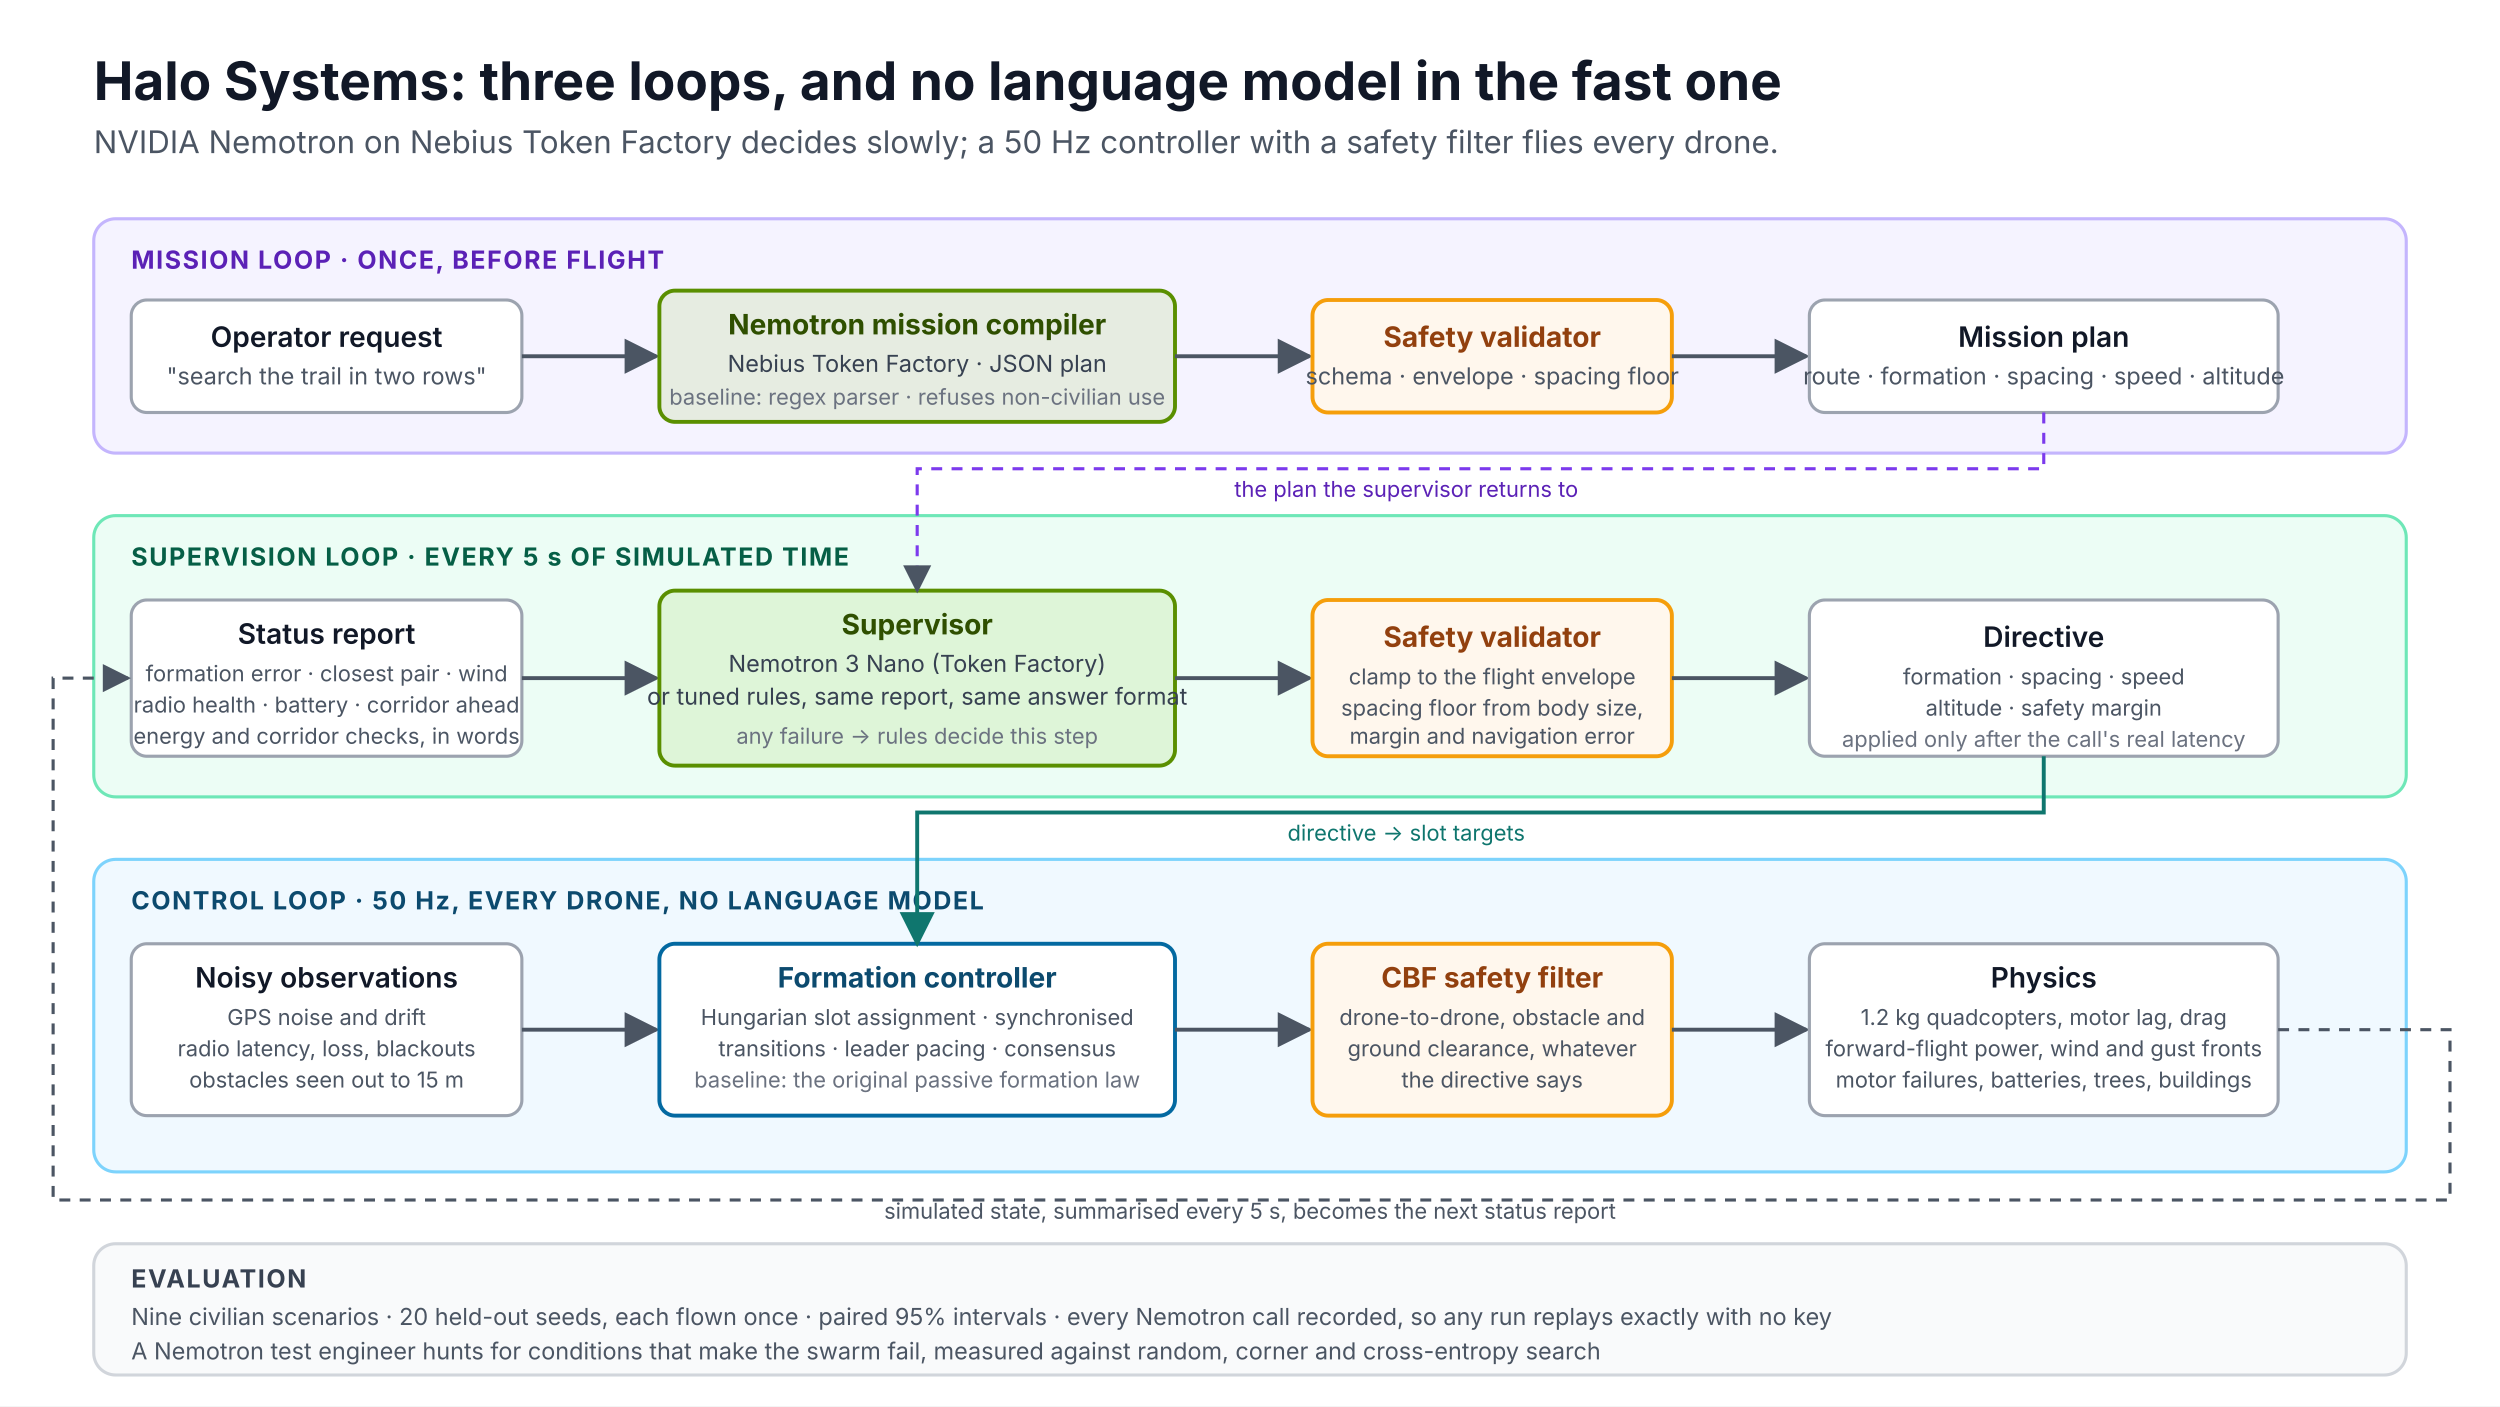
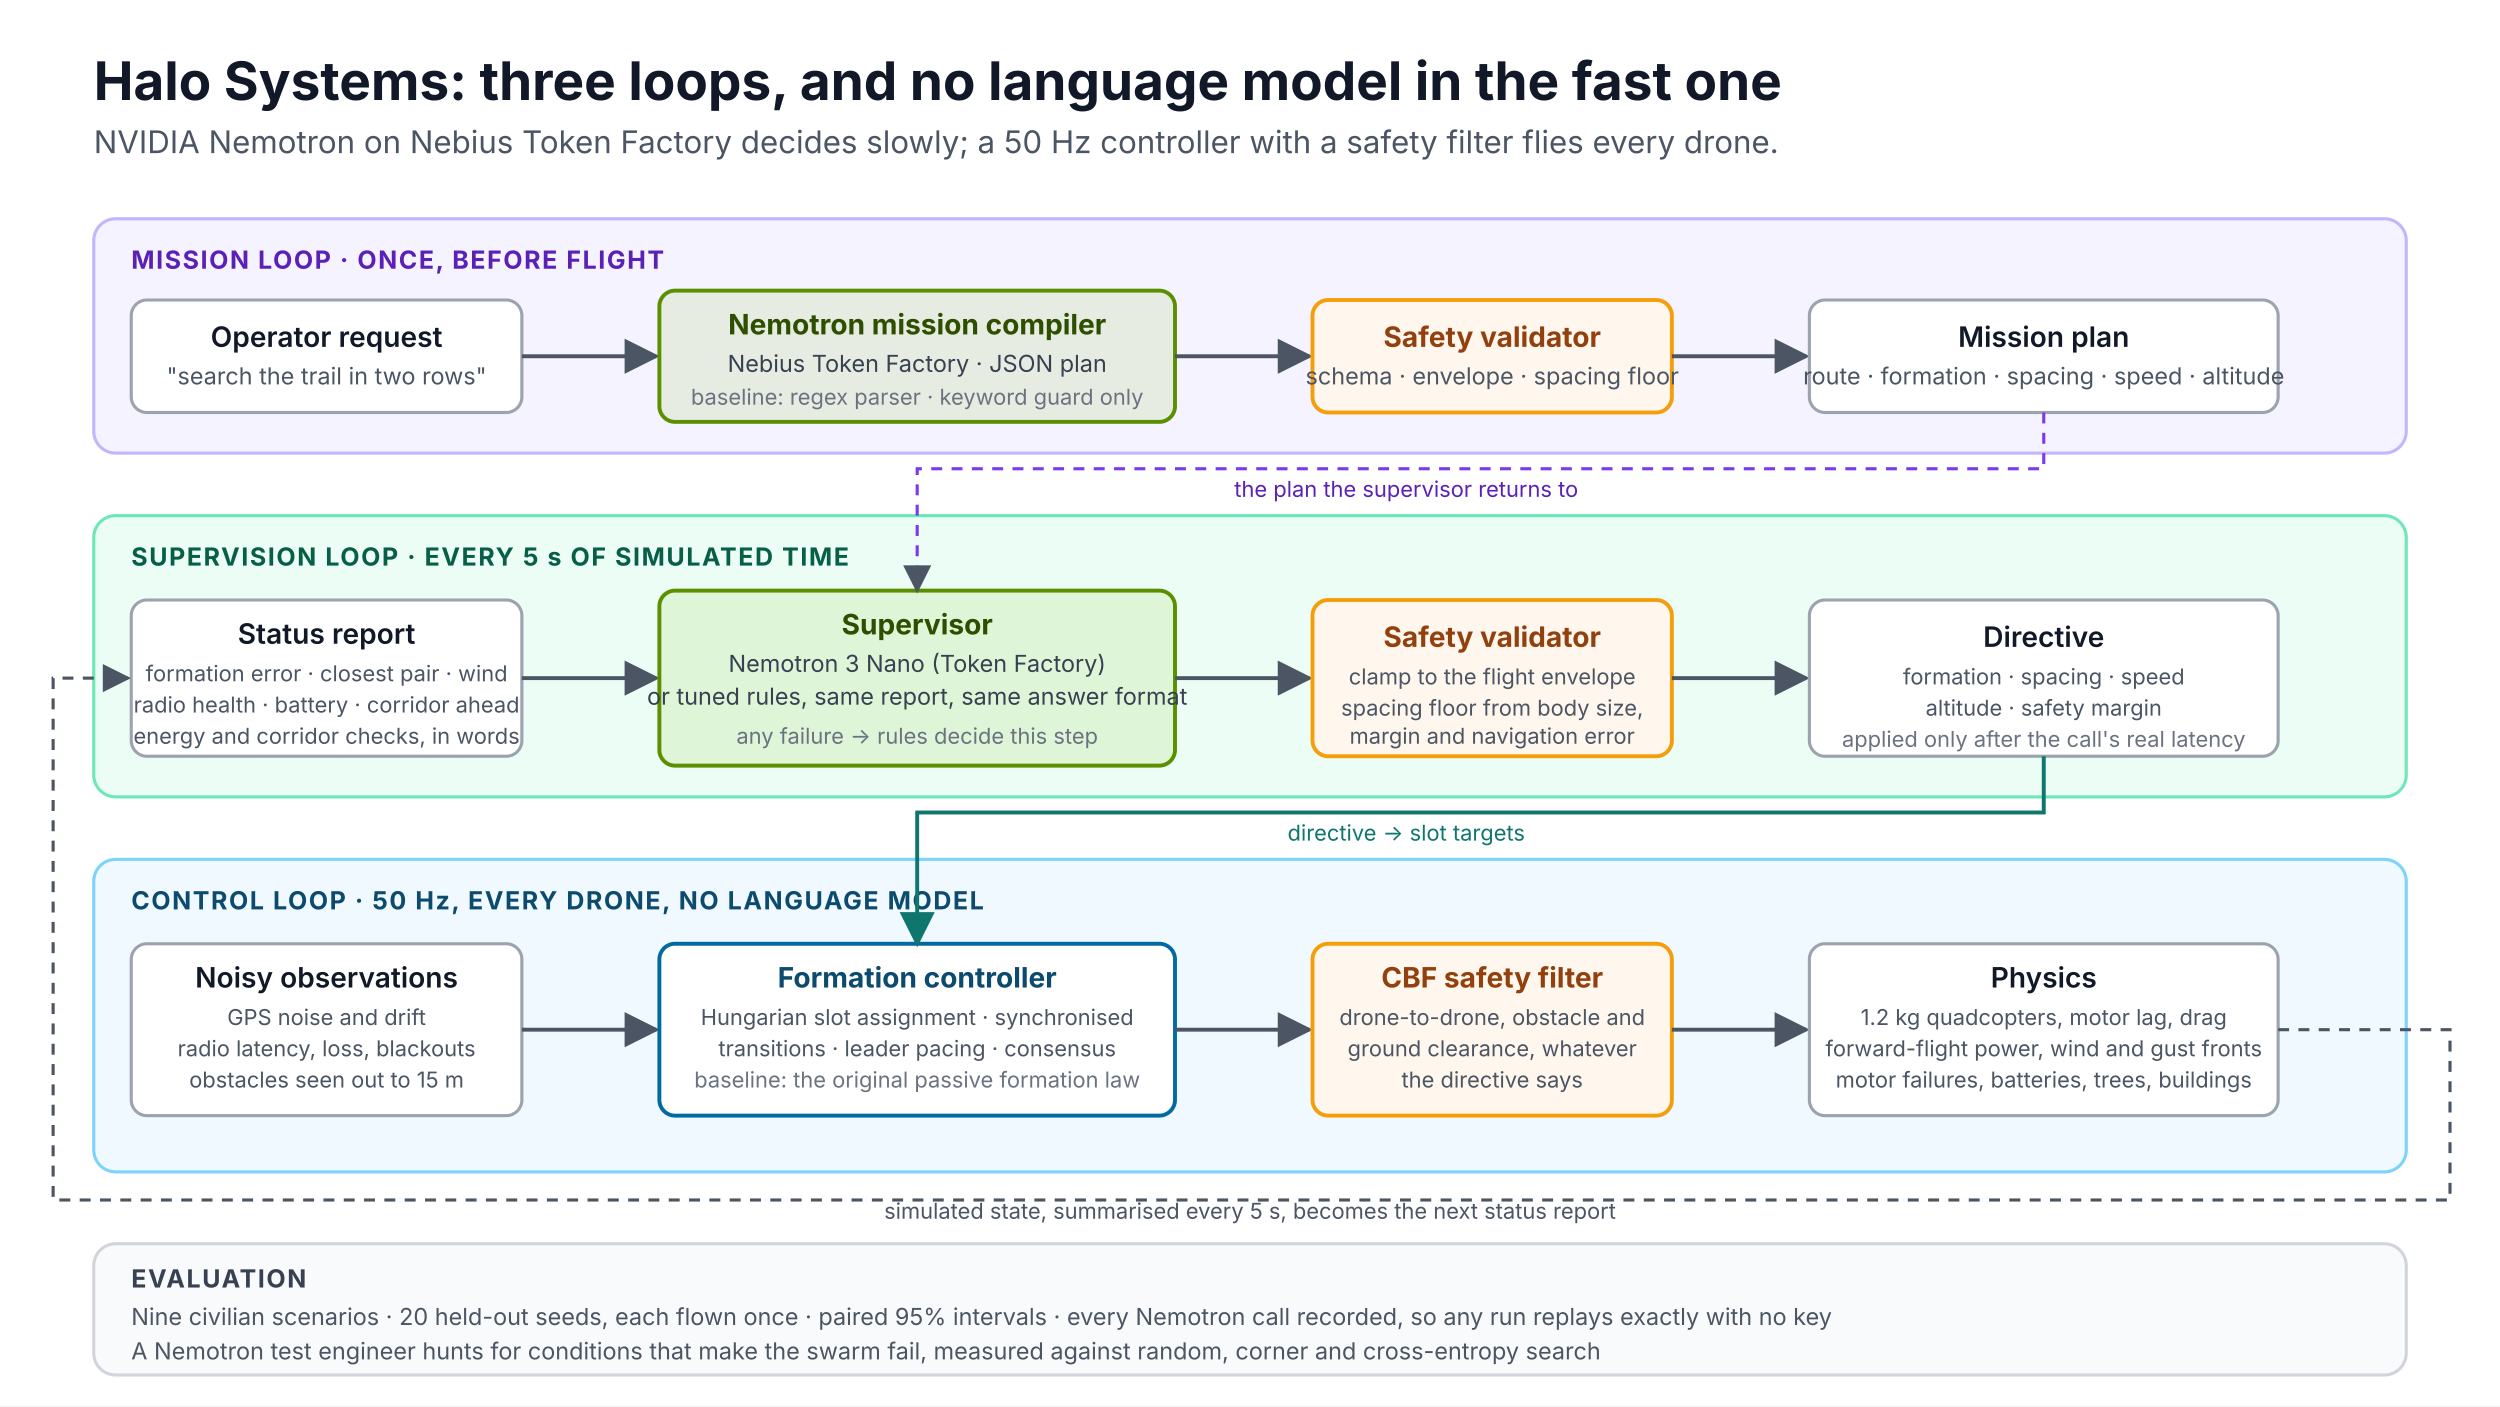
<svg xmlns="http://www.w3.org/2000/svg" width="1600" height="900" viewBox="0 0 1600 900" font-family="Inter, Helvetica, Arial, sans-serif">
  <defs>
    <marker id="arrow" viewBox="0 0 10 10" refX="9" refY="5" markerWidth="9" markerHeight="9" orient="auto-start-reverse">
      <path d="M 0 0 L 10 5 L 0 10 z" fill="#4b5563" />
    </marker>
    <marker id="arrow-teal" viewBox="0 0 10 10" refX="9" refY="5" markerWidth="9" markerHeight="9" orient="auto-start-reverse">
      <path d="M 0 0 L 10 5 L 0 10 z" fill="#0f766e" />
    </marker>
  </defs>
  <rect width="1600" height="900" fill="#ffffff" />
  <text x="60" y="64" font-size="34" font-weight="700" fill="#111827">Halo Systems: three loops, and no language model in the fast one</text>
  <text x="60" y="98" font-size="20" fill="#4b5563">NVIDIA Nemotron on Nebius Token Factory decides slowly; a 50 Hz controller with a safety filter flies every drone.</text>
  <rect x="60" y="140" width="1480" height="150" rx="14" fill="#f5f3ff" stroke="#c4b5fd" stroke-width="2" />
  <text x="84" y="172" font-size="16" font-weight="700" fill="#5b21b6" letter-spacing="1">MISSION LOOP · ONCE, BEFORE FLIGHT</text>
  <rect x="84" y="192" width="250" height="72" rx="10" fill="#ffffff" stroke="#9ca3af" stroke-width="2" />
  <text x="209" y="222" font-size="18" font-weight="600" text-anchor="middle" fill="#111827">Operator request</text>
  <text x="209" y="246" font-size="15" text-anchor="middle" fill="#4b5563">"search the trail in two rows"</text>
  <line x1="334" y1="228" x2="420" y2="228" stroke="#4b5563" stroke-width="2.5" marker-end="url(#arrow)" />
  <rect x="422" y="186" width="330" height="84" rx="10" fill="#76b900" fill-opacity="0.12" stroke="#5a8f00" stroke-width="2.5" />
  <text x="587" y="214" font-size="18" font-weight="700" text-anchor="middle" fill="#2f4f00">Nemotron mission compiler</text>
  <text x="587" y="238" font-size="15" text-anchor="middle" fill="#374151">Nebius Token Factory · JSON plan</text>
-   <text x="587" y="259" font-size="14" text-anchor="middle" fill="#6b7280">baseline: regex parser · refuses non-civilian use</text>
+   <text x="587" y="259" font-size="14" text-anchor="middle" fill="#6b7280">baseline: regex parser · keyword guard only</text>
  <line x1="752" y1="228" x2="838" y2="228" stroke="#4b5563" stroke-width="2.5" marker-end="url(#arrow)" />
  <rect x="840" y="192" width="230" height="72" rx="10" fill="#fff7ed" stroke="#f59e0b" stroke-width="2.5" />
  <text x="955" y="222" font-size="18" font-weight="700" text-anchor="middle" fill="#92400e">Safety validator</text>
  <text x="955" y="246" font-size="15" text-anchor="middle" fill="#4b5563">schema · envelope · spacing floor</text>
  <line x1="1070" y1="228" x2="1156" y2="228" stroke="#4b5563" stroke-width="2.5" marker-end="url(#arrow)" />
  <rect x="1158" y="192" width="300" height="72" rx="10" fill="#ffffff" stroke="#9ca3af" stroke-width="2" />
  <text x="1308" y="222" font-size="18" font-weight="600" text-anchor="middle" fill="#111827">Mission plan</text>
  <text x="1308" y="246" font-size="15" text-anchor="middle" fill="#4b5563">route · formation · spacing · speed · altitude</text>
  <rect x="60" y="330" width="1480" height="180" rx="14" fill="#ecfdf5" stroke="#6ee7b7" stroke-width="2" />
  <text x="84" y="362" font-size="16" font-weight="700" fill="#065f46" letter-spacing="1">SUPERVISION LOOP · EVERY 5 s OF SIMULATED TIME</text>
  <rect x="84" y="384" width="250" height="100" rx="10" fill="#ffffff" stroke="#9ca3af" stroke-width="2" />
  <text x="209" y="412" font-size="18" font-weight="600" text-anchor="middle" fill="#111827">Status report</text>
  <text x="209" y="436" font-size="14" text-anchor="middle" fill="#4b5563">formation error · closest pair · wind</text>
  <text x="209" y="456" font-size="14" text-anchor="middle" fill="#4b5563">radio health · battery · corridor ahead</text>
  <text x="209" y="476" font-size="14" text-anchor="middle" fill="#4b5563">energy and corridor checks, in words</text>
  <line x1="334" y1="434" x2="420" y2="434" stroke="#4b5563" stroke-width="2.5" marker-end="url(#arrow)" />
  <rect x="422" y="378" width="330" height="112" rx="10" fill="#76b900" fill-opacity="0.12" stroke="#5a8f00" stroke-width="2.5" />
  <text x="587" y="406" font-size="18" font-weight="700" text-anchor="middle" fill="#2f4f00">Supervisor</text>
  <text x="587" y="430" font-size="15" text-anchor="middle" fill="#374151">Nemotron 3 Nano (Token Factory)</text>
  <text x="587" y="451" font-size="15" text-anchor="middle" fill="#374151">or tuned rules, same report, same answer format</text>
  <text x="587" y="476" font-size="14" text-anchor="middle" fill="#6b7280">any failure → rules decide this step</text>
  <line x1="752" y1="434" x2="838" y2="434" stroke="#4b5563" stroke-width="2.5" marker-end="url(#arrow)" />
  <rect x="840" y="384" width="230" height="100" rx="10" fill="#fff7ed" stroke="#f59e0b" stroke-width="2.5" />
  <text x="955" y="414" font-size="18" font-weight="700" text-anchor="middle" fill="#92400e">Safety validator</text>
  <text x="955" y="438" font-size="14" text-anchor="middle" fill="#4b5563">clamp to the flight envelope</text>
  <text x="955" y="458" font-size="14" text-anchor="middle" fill="#4b5563">spacing floor from body size,</text>
  <text x="955" y="476" font-size="14" text-anchor="middle" fill="#4b5563">margin and navigation error</text>
  <line x1="1070" y1="434" x2="1156" y2="434" stroke="#4b5563" stroke-width="2.5" marker-end="url(#arrow)" />
  <rect x="1158" y="384" width="300" height="100" rx="10" fill="#ffffff" stroke="#9ca3af" stroke-width="2" />
  <text x="1308" y="414" font-size="18" font-weight="600" text-anchor="middle" fill="#111827">Directive</text>
  <text x="1308" y="438" font-size="14" text-anchor="middle" fill="#4b5563">formation · spacing · speed</text>
  <text x="1308" y="458" font-size="14" text-anchor="middle" fill="#4b5563">altitude · safety margin</text>
  <text x="1308" y="478" font-size="14" text-anchor="middle" fill="#6b7280">applied only after the call's real latency</text>
  <path d="M 1308 264 L 1308 300 L 587 300 L 587 378" fill="none" stroke="#7c3aed" stroke-width="2" stroke-dasharray="7 6" marker-end="url(#arrow)" />
  <text x="900" y="318" font-size="14" text-anchor="middle" fill="#5b21b6">the plan the supervisor returns to</text>
  <rect x="60" y="550" width="1480" height="200" rx="14" fill="#f0f9ff" stroke="#7dd3fc" stroke-width="2" />
  <text x="84" y="582" font-size="16" font-weight="700" fill="#0c4a6e" letter-spacing="1">CONTROL LOOP · 50 Hz, EVERY DRONE, NO LANGUAGE MODEL</text>
  <rect x="84" y="604" width="250" height="110" rx="10" fill="#ffffff" stroke="#9ca3af" stroke-width="2" />
  <text x="209" y="632" font-size="18" font-weight="600" text-anchor="middle" fill="#111827">Noisy observations</text>
  <text x="209" y="656" font-size="14" text-anchor="middle" fill="#4b5563">GPS noise and drift</text>
  <text x="209" y="676" font-size="14" text-anchor="middle" fill="#4b5563">radio latency, loss, blackouts</text>
  <text x="209" y="696" font-size="14" text-anchor="middle" fill="#4b5563">obstacles seen out to 15 m</text>
  <line x1="334" y1="659" x2="420" y2="659" stroke="#4b5563" stroke-width="2.5" marker-end="url(#arrow)" />
  <rect x="422" y="604" width="330" height="110" rx="10" fill="#ffffff" stroke="#0369a1" stroke-width="2.5" />
  <text x="587" y="632" font-size="18" font-weight="700" text-anchor="middle" fill="#0c4a6e">Formation controller</text>
  <text x="587" y="656" font-size="14" text-anchor="middle" fill="#4b5563">Hungarian slot assignment · synchronised</text>
  <text x="587" y="676" font-size="14" text-anchor="middle" fill="#4b5563">transitions · leader pacing · consensus</text>
  <text x="587" y="696" font-size="14" text-anchor="middle" fill="#6b7280">baseline: the original passive formation law</text>
  <line x1="752" y1="659" x2="838" y2="659" stroke="#4b5563" stroke-width="2.5" marker-end="url(#arrow)" />
  <rect x="840" y="604" width="230" height="110" rx="10" fill="#fff7ed" stroke="#f59e0b" stroke-width="2.5" />
  <text x="955" y="632" font-size="18" font-weight="700" text-anchor="middle" fill="#92400e">CBF safety filter</text>
  <text x="955" y="656" font-size="14" text-anchor="middle" fill="#4b5563">drone-to-drone, obstacle and</text>
  <text x="955" y="676" font-size="14" text-anchor="middle" fill="#4b5563">ground clearance, whatever</text>
  <text x="955" y="696" font-size="14" text-anchor="middle" fill="#4b5563">the directive says</text>
  <line x1="1070" y1="659" x2="1156" y2="659" stroke="#4b5563" stroke-width="2.5" marker-end="url(#arrow)" />
  <rect x="1158" y="604" width="300" height="110" rx="10" fill="#ffffff" stroke="#9ca3af" stroke-width="2" />
  <text x="1308" y="632" font-size="18" font-weight="600" text-anchor="middle" fill="#111827">Physics</text>
  <text x="1308" y="656" font-size="14" text-anchor="middle" fill="#4b5563">1.2 kg quadcopters, motor lag, drag</text>
  <text x="1308" y="676" font-size="14" text-anchor="middle" fill="#4b5563">forward-flight power, wind and gust fronts</text>
  <text x="1308" y="696" font-size="14" text-anchor="middle" fill="#4b5563">motor failures, batteries, trees, buildings</text>
  <path d="M 1308 484 L 1308 520 L 587 520 L 587 604" fill="none" stroke="#0f766e" stroke-width="2.5" marker-end="url(#arrow-teal)" />
  <text x="900" y="538" font-size="14" text-anchor="middle" fill="#0f766e">directive → slot targets</text>
  <path d="M 1458 659 L 1568 659 L 1568 768 L 34 768 L 34 434 L 82 434" fill="none" stroke="#4b5563" stroke-width="2" stroke-dasharray="7 6" marker-end="url(#arrow)" />
  <text x="800" y="780" font-size="14" text-anchor="middle" fill="#4b5563">simulated state, summarised every 5 s, becomes the next status report</text>
  <rect x="60" y="796" width="1480" height="84" rx="14" fill="#f9fafb" stroke="#d1d5db" stroke-width="2" />
  <text x="84" y="824" font-size="16" font-weight="700" fill="#374151" letter-spacing="1">EVALUATION</text>
  <text x="84" y="848" font-size="15" fill="#4b5563">Nine civilian scenarios · 20 held-out seeds, each flown once · paired 95% intervals · every Nemotron call recorded, so any run replays exactly with no key</text>
  <text x="84" y="870" font-size="15" fill="#4b5563">A Nemotron test engineer hunts for conditions that make the swarm fail, measured against random, corner and cross-entropy search</text>
</svg>
